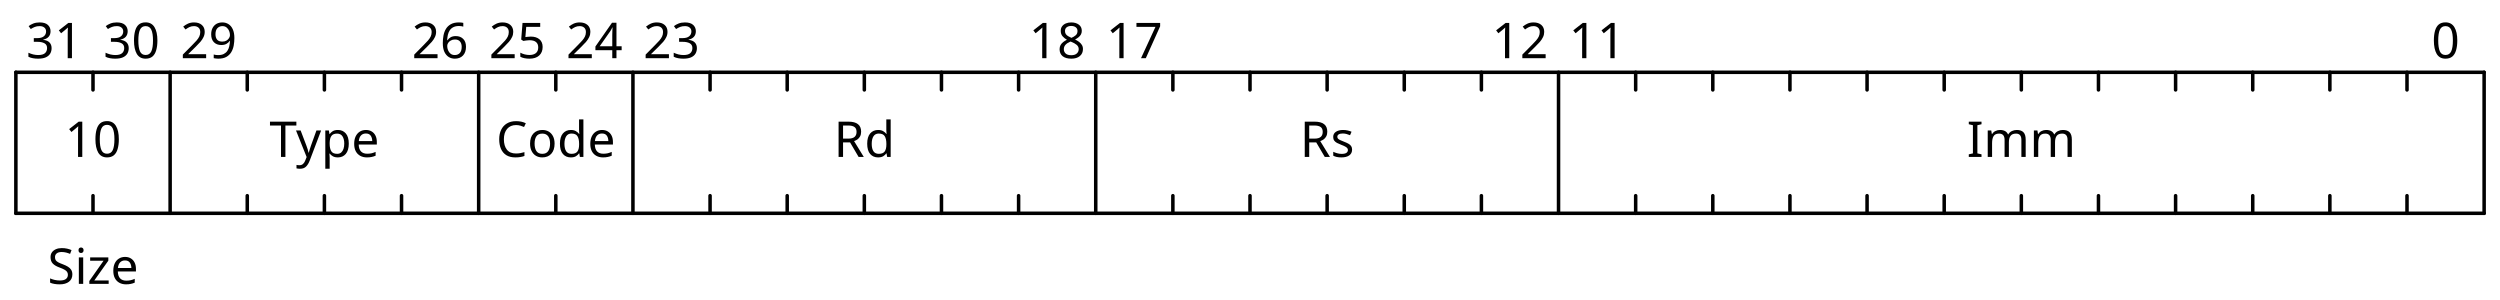
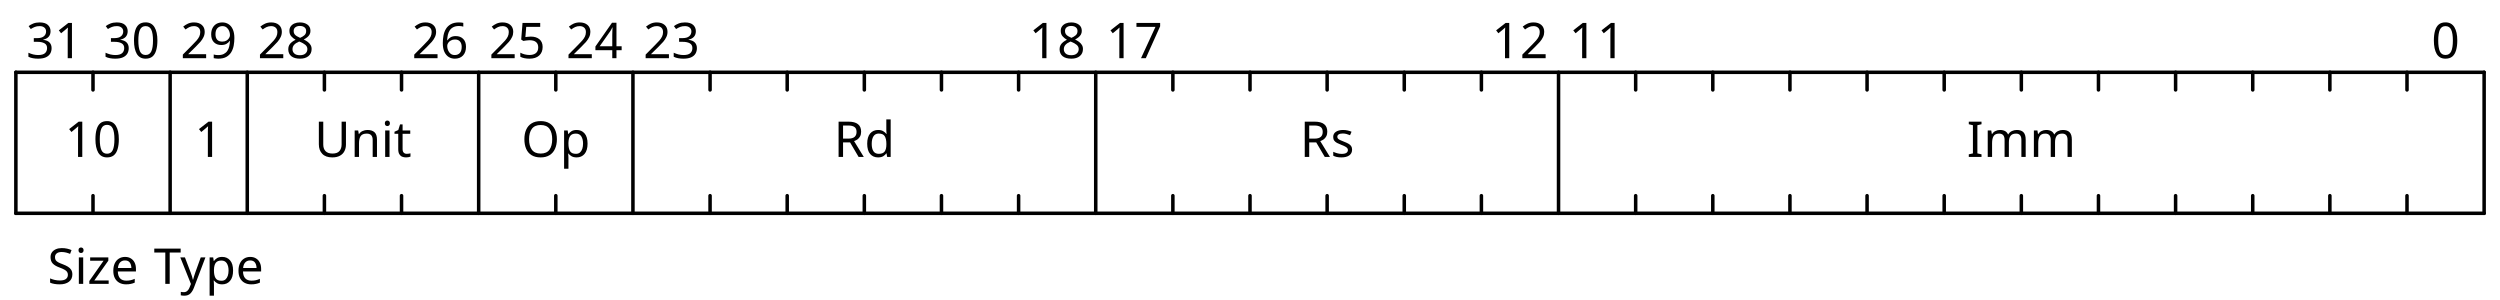
<svg xmlns="http://www.w3.org/2000/svg" width="709" height="85" viewBox="0 0 709 85">
  <g transform="translate(4.5,0.5)">
    <g stroke="black" stroke-width="1" stroke-linecap="round" transform="translate(0,20)">
      <line x2="700" />
      <line y2="40" />
      <line x2="700" y1="40" y2="40" />
      <line x1="700" x2="700" y2="40" />
      <line x1="678.125" x2="678.125" y2="5" />
      <line x1="678.125" x2="678.125" y1="35" y2="40" />
      <line x1="656.25" x2="656.25" y2="5" />
      <line x1="656.25" x2="656.25" y1="35" y2="40" />
      <line x1="634.375" x2="634.375" y2="5" />
      <line x1="634.375" x2="634.375" y1="35" y2="40" />
      <line x1="612.5" x2="612.5" y2="5" />
      <line x1="612.5" x2="612.5" y1="35" y2="40" />
      <line x1="590.625" x2="590.625" y2="5" />
      <line x1="590.625" x2="590.625" y1="35" y2="40" />
      <line x1="568.75" x2="568.75" y2="5" />
      <line x1="568.75" x2="568.75" y1="35" y2="40" />
      <line x1="546.875" x2="546.875" y2="5" />
      <line x1="546.875" x2="546.875" y1="35" y2="40" />
      <line x1="525" x2="525" y2="5" />
      <line x1="525" x2="525" y1="35" y2="40" />
      <line x1="503.125" x2="503.125" y2="5" />
      <line x1="503.125" x2="503.125" y1="35" y2="40" />
      <line x1="481.25" x2="481.25" y2="5" />
      <line x1="481.25" x2="481.25" y1="35" y2="40" />
      <line x1="459.375" x2="459.375" y2="5" />
      <line x1="459.375" x2="459.375" y1="35" y2="40" />
      <line x1="437.5" x2="437.5" y2="40" />
      <line x1="415.625" x2="415.625" y2="5" />
      <line x1="415.625" x2="415.625" y1="35" y2="40" />
      <line x1="393.75" x2="393.75" y2="5" />
      <line x1="393.75" x2="393.75" y1="35" y2="40" />
      <line x1="371.875" x2="371.875" y2="5" />
      <line x1="371.875" x2="371.875" y1="35" y2="40" />
      <line x1="350" x2="350" y2="5" />
      <line x1="350" x2="350" y1="35" y2="40" />
      <line x1="328.125" x2="328.125" y2="5" />
      <line x1="328.125" x2="328.125" y1="35" y2="40" />
      <line x1="306.25" x2="306.25" y2="40" />
      <line x1="284.375" x2="284.375" y2="5" />
      <line x1="284.375" x2="284.375" y1="35" y2="40" />
      <line x1="262.5" x2="262.5" y2="5" />
      <line x1="262.5" x2="262.5" y1="35" y2="40" />
      <line x1="240.625" x2="240.625" y2="5" />
      <line x1="240.625" x2="240.625" y1="35" y2="40" />
      <line x1="218.75" x2="218.75" y2="5" />
      <line x1="218.75" x2="218.75" y1="35" y2="40" />
      <line x1="196.875" x2="196.875" y2="5" />
      <line x1="196.875" x2="196.875" y1="35" y2="40" />
      <line x1="175" x2="175" y2="40" />
      <line x1="153.125" x2="153.125" y2="5" />
      <line x1="153.125" x2="153.125" y1="35" y2="40" />
      <line x1="131.25" x2="131.25" y2="40" />
      <line x1="109.375" x2="109.375" y2="5" />
      <line x1="109.375" x2="109.375" y1="35" y2="40" />
      <line x1="87.5" x2="87.5" y2="5" />
      <line x1="87.5" x2="87.5" y1="35" y2="40" />
-       <line x1="65.625" x2="65.625" y2="5" />
-       <line x1="65.625" x2="65.625" y1="35" y2="40" />
+       <line x1="65.625" x2="65.625" y2="40" />
      <line x1="43.75" x2="43.75" y2="40" />
      <line x1="21.875" x2="21.875" y2="5" />
      <line x1="21.875" x2="21.875" y1="35" y2="40" />
    </g>
    <g text-anchor="middle">
      <g>
        <g transform="translate(0,20)" />
        <g transform="translate(10.9375,16)">
          <text x="678.125" font-size="14" font-family="sans-serif" font-weight="normal">0</text>
          <text x="437.5" font-size="14" font-family="sans-serif" font-weight="normal">11</text>
          <text x="415.625" font-size="14" font-family="sans-serif" font-weight="normal">12</text>
          <text x="306.25" font-size="14" font-family="sans-serif" font-weight="normal">17</text>
          <text x="284.375" font-size="14" font-family="sans-serif" font-weight="normal">18</text>
          <text x="175" font-size="14" font-family="sans-serif" font-weight="normal">23</text>
          <text x="153.125" font-size="14" font-family="sans-serif" font-weight="normal">24</text>
          <text x="131.25" font-size="14" font-family="sans-serif" font-weight="normal">25</text>
          <text x="109.375" font-size="14" font-family="sans-serif" font-weight="normal">26</text>
+           <text x="65.625" font-size="14" font-family="sans-serif" font-weight="normal">28</text>
          <text x="43.75" font-size="14" font-family="sans-serif" font-weight="normal">29</text>
          <text x="21.875" font-size="14" font-family="sans-serif" font-weight="normal">30</text>
          <text x="0" font-size="14" font-family="sans-serif" font-weight="normal">31</text>
        </g>
        <g transform="translate(10.9375,44)">
          <text x="557.812" font-size="14" font-family="sans-serif" font-weight="normal">
            <tspan>Imm</tspan>
          </text>
          <text x="360.938" font-size="14" font-family="sans-serif" font-weight="normal">
            <tspan>Rs</tspan>
          </text>
          <text x="229.688" font-size="14" font-family="sans-serif" font-weight="normal">
            <tspan>Rd</tspan>
          </text>
          <text x="142.188" font-size="14" font-family="sans-serif" font-weight="normal">
-             <tspan>Code</tspan>
+             <tspan>Op</tspan>
          </text>
-           <text x="76.562" font-size="14" font-family="sans-serif" font-weight="normal">
-             <tspan>Type</tspan>
+           <text x="87.5" font-size="14" font-family="sans-serif" font-weight="normal">
+             <tspan>Unit</tspan>
+           </text>
+           <text x="43.75" font-size="14" font-family="sans-serif" font-weight="normal">
+             <tspan>1</tspan>
          </text>
          <text x="10.938" font-size="14" font-family="sans-serif" font-weight="normal">
            <tspan>10</tspan>
          </text>
        </g>
        <g transform="translate(10.9375,80)">
+           <text x="43.75" font-size="14" font-family="sans-serif" font-weight="normal">
+             <tspan>Type</tspan>
+           </text>
          <text x="10.938" font-size="14" font-family="sans-serif" font-weight="normal">
            <tspan>Size</tspan>
          </text>
        </g>
      </g>
    </g>
  </g>
</svg>
